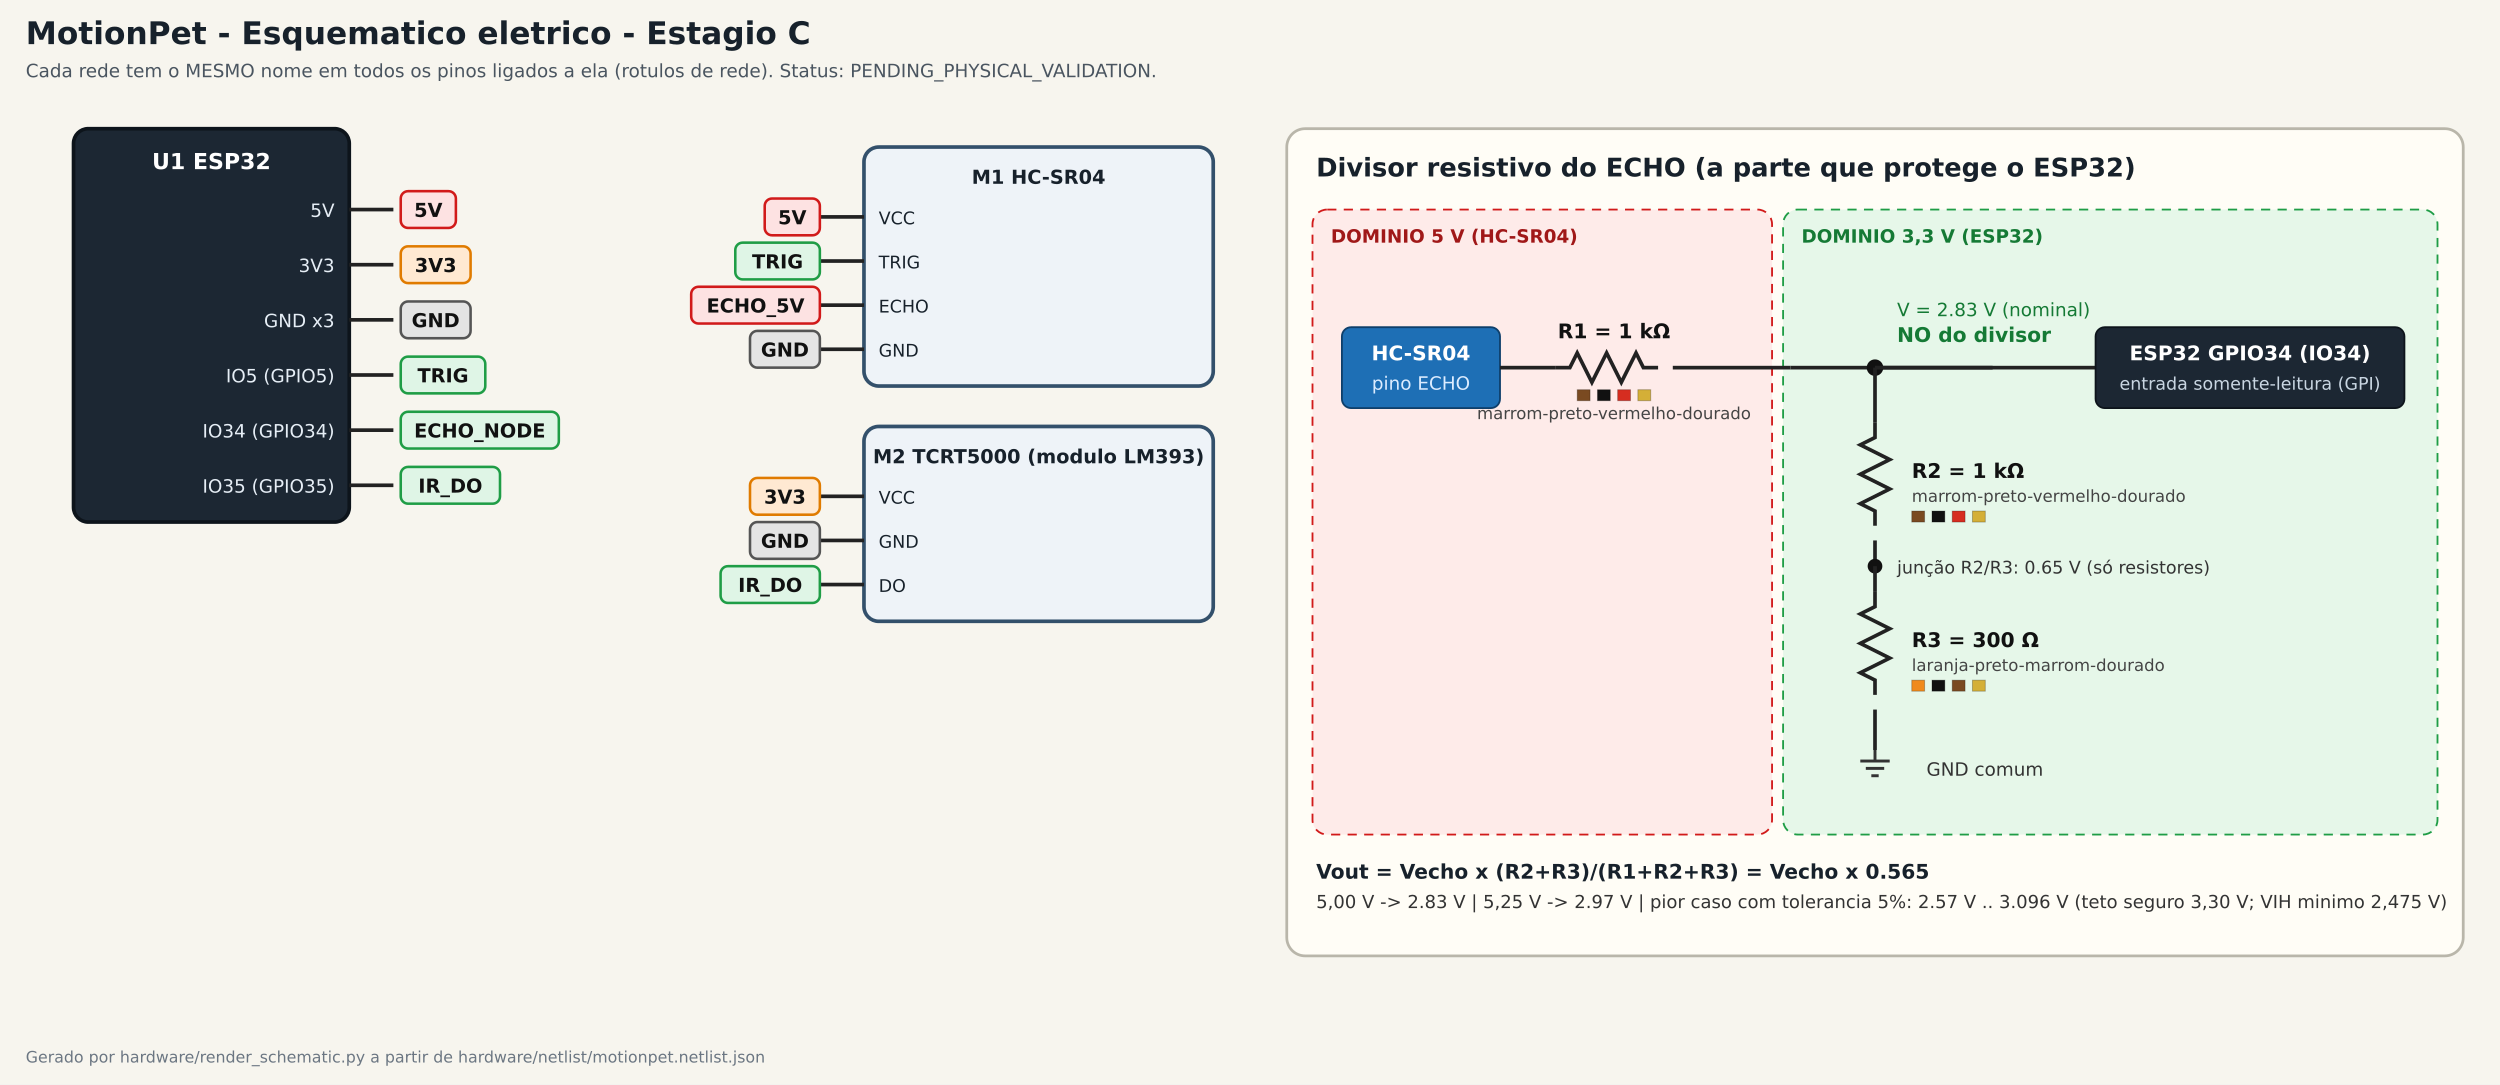
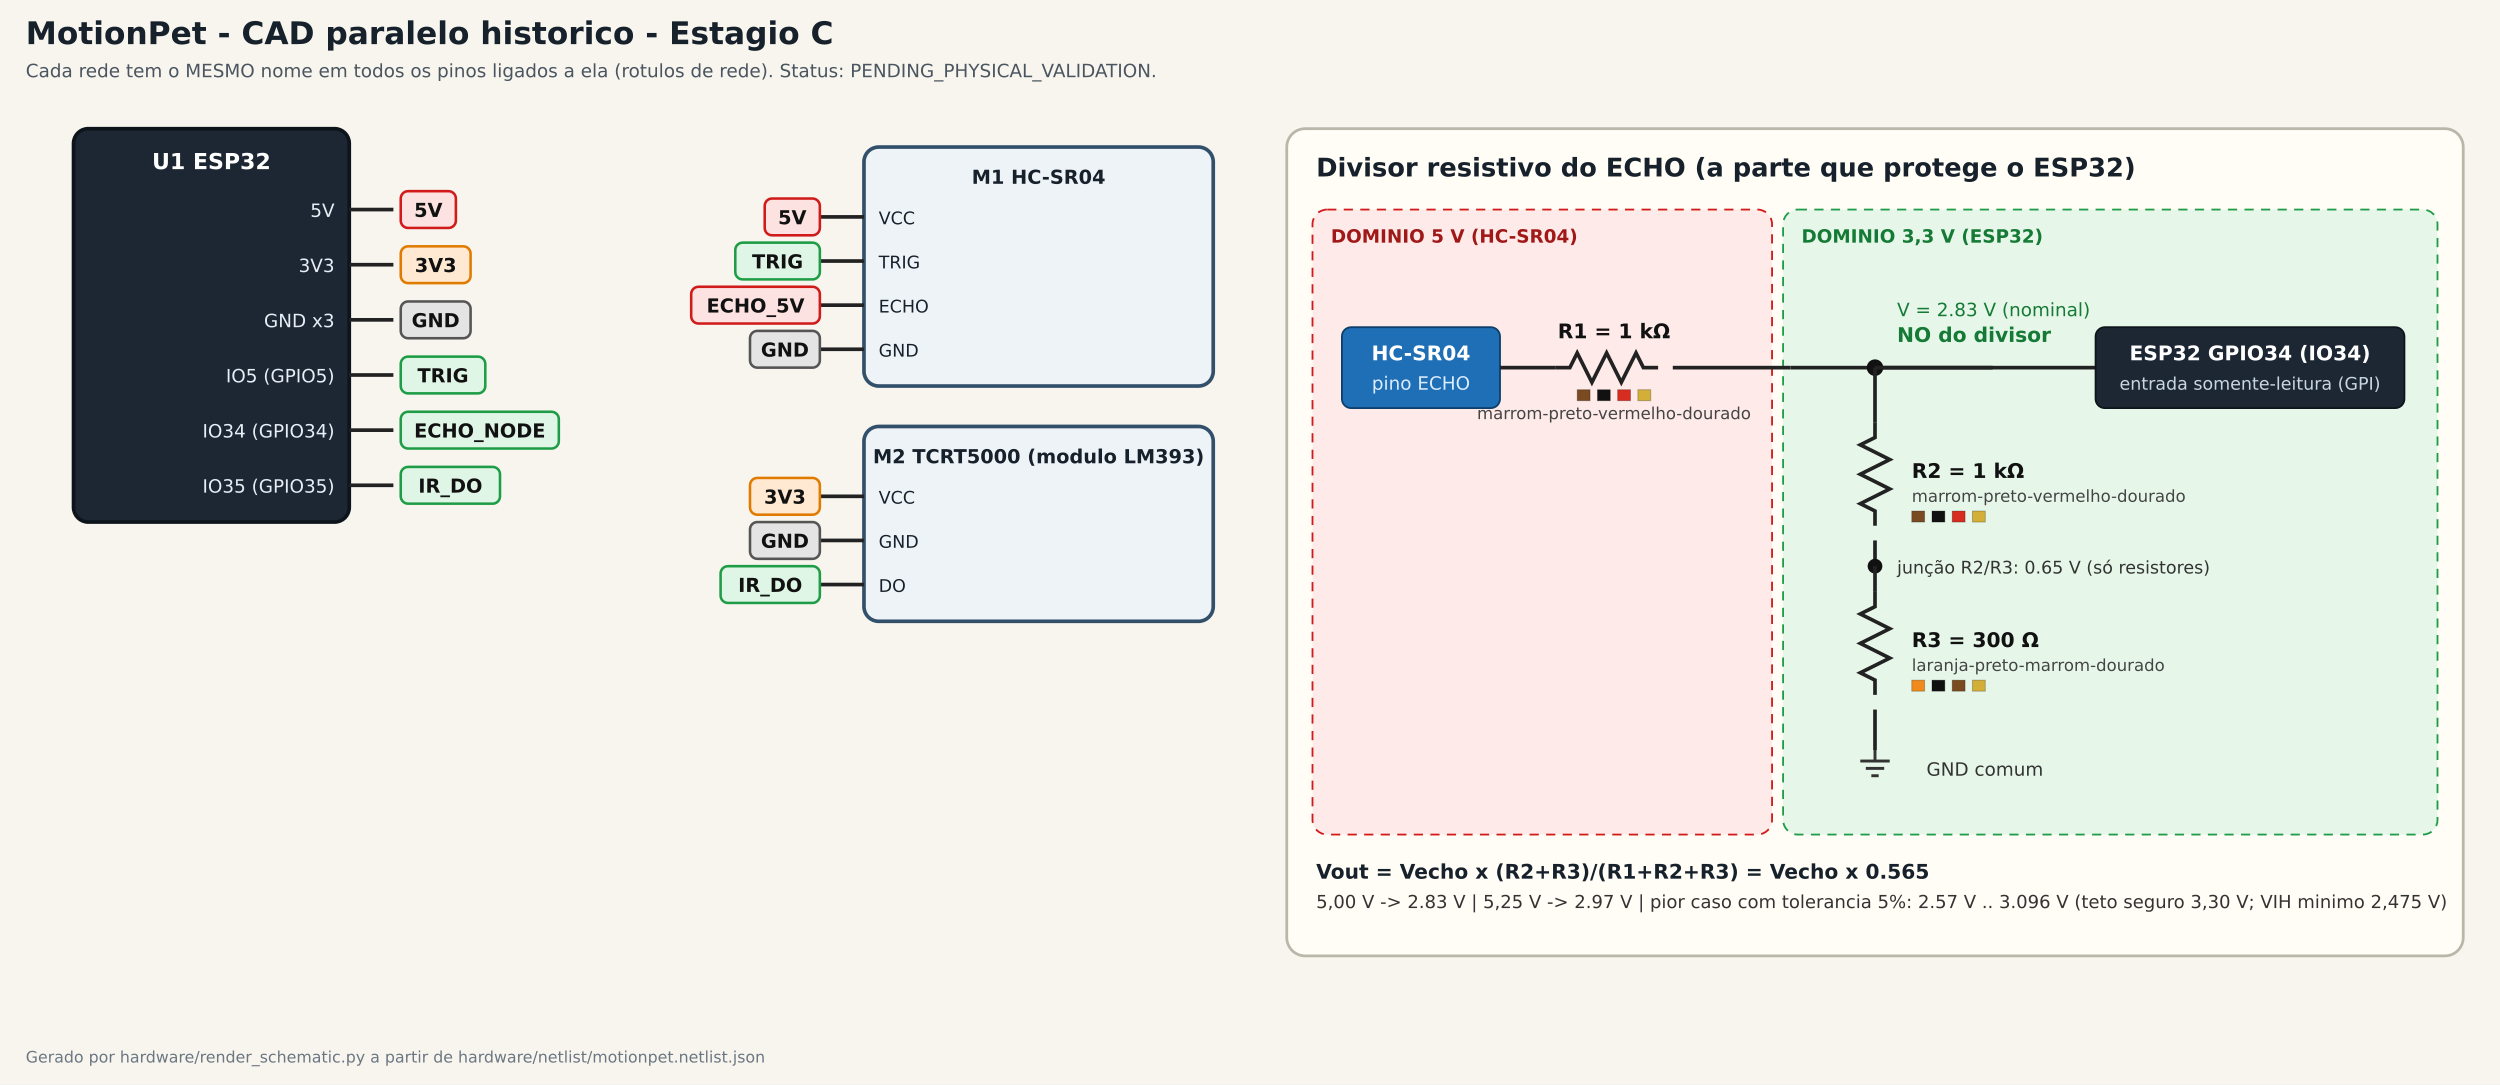
<svg xmlns="http://www.w3.org/2000/svg" viewBox="0 0 1360 590" width="1360" height="590" font-family="DejaVu Sans, Verdana, Arial, sans-serif">
  <rect width="100%" height="100%" fill="#f7f5ee" />
-   <text x="14.0" y="24.0" font-family="DejaVu Sans, Verdana, Arial, sans-serif" font-size="17" fill="#17212b" text-anchor="start" font-weight="bold">MotionPet - Esquematico eletrico - Estagio C</text>
+   <text x="14.0" y="24.0" font-family="DejaVu Sans, Verdana, Arial, sans-serif" font-size="17" fill="#17212b" text-anchor="start" font-weight="bold">MotionPet - CAD paralelo historico - Estagio C</text>
  <text x="14.0" y="42.0" font-family="DejaVu Sans, Verdana, Arial, sans-serif" font-size="10" fill="#4a5560" text-anchor="start" font-weight="normal">Cada rede tem o MESMO nome em todos os pinos ligados a ela (rotulos de rede). Status: PENDING_PHYSICAL_VALIDATION.</text>
  <rect x="40" y="70" width="150" height="214" rx="8" fill="#1c2733" stroke="#0d141b" stroke-width="2" />
  <text x="115.0" y="92.0" font-family="DejaVu Sans, Verdana, Arial, sans-serif" font-size="12" fill="#fff" text-anchor="middle" font-weight="bold">U1  ESP32</text>
  <path d="M190,114 h24" stroke="#222" stroke-width="2" />
  <text x="182.0" y="118.0" font-family="DejaVu Sans, Verdana, Arial, sans-serif" font-size="10" fill="#e6eef6" text-anchor="end" font-weight="normal">5V</text>
  <g>
    <rect x="218" y="104" width="30" height="20" rx="4" fill="#fde2e2" stroke="#d11a1a" stroke-width="1.4" />
    <text x="233.0" y="118.0" font-family="DejaVu Sans, Verdana, Arial, sans-serif" font-size="10.5" fill="#111" text-anchor="middle" font-weight="bold">5V</text>
  </g>
  <path d="M190,144 h24" stroke="#222" stroke-width="2" />
  <text x="182.0" y="148.0" font-family="DejaVu Sans, Verdana, Arial, sans-serif" font-size="10" fill="#e6eef6" text-anchor="end" font-weight="normal">3V3</text>
  <g>
    <rect x="218" y="134" width="38" height="20" rx="4" fill="#ffe9d2" stroke="#e07b00" stroke-width="1.4" />
    <text x="237.0" y="148.0" font-family="DejaVu Sans, Verdana, Arial, sans-serif" font-size="10.5" fill="#111" text-anchor="middle" font-weight="bold">3V3</text>
  </g>
  <path d="M190,174 h24" stroke="#222" stroke-width="2" />
  <text x="182.0" y="178.0" font-family="DejaVu Sans, Verdana, Arial, sans-serif" font-size="10" fill="#e6eef6" text-anchor="end" font-weight="normal">GND x3</text>
  <g>
    <rect x="218" y="164" width="38" height="20" rx="4" fill="#e4e4e4" stroke="#555" stroke-width="1.4" />
    <text x="237.0" y="178.0" font-family="DejaVu Sans, Verdana, Arial, sans-serif" font-size="10.5" fill="#111" text-anchor="middle" font-weight="bold">GND</text>
  </g>
  <path d="M190,204 h24" stroke="#222" stroke-width="2" />
  <text x="182.0" y="208.0" font-family="DejaVu Sans, Verdana, Arial, sans-serif" font-size="10" fill="#e6eef6" text-anchor="end" font-weight="normal">IO5 (GPIO5)</text>
  <g>
    <rect x="218" y="194" width="46" height="20" rx="4" fill="#dff5e6" stroke="#1f9d46" stroke-width="1.4" />
    <text x="241.0" y="208.0" font-family="DejaVu Sans, Verdana, Arial, sans-serif" font-size="10.5" fill="#111" text-anchor="middle" font-weight="bold">TRIG</text>
  </g>
  <path d="M190,234 h24" stroke="#222" stroke-width="2" />
  <text x="182.0" y="238.0" font-family="DejaVu Sans, Verdana, Arial, sans-serif" font-size="10" fill="#e6eef6" text-anchor="end" font-weight="normal">IO34 (GPIO34)</text>
  <g>
    <rect x="218" y="224" width="86" height="20" rx="4" fill="#dff5e6" stroke="#1f9d46" stroke-width="1.4" />
    <text x="261.0" y="238.0" font-family="DejaVu Sans, Verdana, Arial, sans-serif" font-size="10.5" fill="#111" text-anchor="middle" font-weight="bold">ECHO_NODE</text>
  </g>
  <path d="M190,264 h24" stroke="#222" stroke-width="2" />
  <text x="182.0" y="268.0" font-family="DejaVu Sans, Verdana, Arial, sans-serif" font-size="10" fill="#e6eef6" text-anchor="end" font-weight="normal">IO35 (GPIO35)</text>
  <g>
    <rect x="218" y="254" width="54" height="20" rx="4" fill="#dff5e6" stroke="#1f9d46" stroke-width="1.4" />
    <text x="245.0" y="268.0" font-family="DejaVu Sans, Verdana, Arial, sans-serif" font-size="10.5" fill="#111" text-anchor="middle" font-weight="bold">IR_DO</text>
  </g>
  <rect x="470" y="80" width="190" height="130" rx="8" fill="#eef3f8" stroke="#33506b" stroke-width="2" />
  <text x="565.0" y="100.0" font-family="DejaVu Sans, Verdana, Arial, sans-serif" font-size="10.5" fill="#17212b" text-anchor="middle" font-weight="bold">M1  HC-SR04</text>
  <path d="M470,118 h-24" stroke="#222" stroke-width="2" />
  <text x="478.0" y="122.0" font-family="DejaVu Sans, Verdana, Arial, sans-serif" font-size="9.5" fill="#17212b" text-anchor="start" font-weight="normal">VCC</text>
  <g>
    <rect x="416" y="108" width="30" height="20" rx="4" fill="#fde2e2" stroke="#d11a1a" stroke-width="1.4" />
    <text x="431.0" y="122.0" font-family="DejaVu Sans, Verdana, Arial, sans-serif" font-size="10.5" fill="#111" text-anchor="middle" font-weight="bold">5V</text>
  </g>
  <path d="M470,142 h-24" stroke="#222" stroke-width="2" />
  <text x="478.0" y="146.0" font-family="DejaVu Sans, Verdana, Arial, sans-serif" font-size="9.5" fill="#17212b" text-anchor="start" font-weight="normal">TRIG</text>
  <g>
    <rect x="400" y="132" width="46" height="20" rx="4" fill="#dff5e6" stroke="#1f9d46" stroke-width="1.4" />
    <text x="423.0" y="146.0" font-family="DejaVu Sans, Verdana, Arial, sans-serif" font-size="10.5" fill="#111" text-anchor="middle" font-weight="bold">TRIG</text>
  </g>
  <path d="M470,166 h-24" stroke="#222" stroke-width="2" />
  <text x="478.0" y="170.0" font-family="DejaVu Sans, Verdana, Arial, sans-serif" font-size="9.5" fill="#17212b" text-anchor="start" font-weight="normal">ECHO</text>
  <g>
    <rect x="376" y="156" width="70" height="20" rx="4" fill="#fde2e2" stroke="#d11a1a" stroke-width="1.4" />
    <text x="411.0" y="170.0" font-family="DejaVu Sans, Verdana, Arial, sans-serif" font-size="10.5" fill="#111" text-anchor="middle" font-weight="bold">ECHO_5V</text>
  </g>
  <path d="M470,190 h-24" stroke="#222" stroke-width="2" />
  <text x="478.0" y="194.0" font-family="DejaVu Sans, Verdana, Arial, sans-serif" font-size="9.5" fill="#17212b" text-anchor="start" font-weight="normal">GND</text>
  <g>
    <rect x="408" y="180" width="38" height="20" rx="4" fill="#e4e4e4" stroke="#555" stroke-width="1.4" />
    <text x="427.0" y="194.0" font-family="DejaVu Sans, Verdana, Arial, sans-serif" font-size="10.5" fill="#111" text-anchor="middle" font-weight="bold">GND</text>
  </g>
  <rect x="470" y="232" width="190" height="106" rx="8" fill="#eef3f8" stroke="#33506b" stroke-width="2" />
  <text x="565.0" y="252.0" font-family="DejaVu Sans, Verdana, Arial, sans-serif" font-size="10.5" fill="#17212b" text-anchor="middle" font-weight="bold">M2  TCRT5000 (modulo LM393)</text>
  <path d="M470,270 h-24" stroke="#222" stroke-width="2" />
  <text x="478.0" y="274.0" font-family="DejaVu Sans, Verdana, Arial, sans-serif" font-size="9.5" fill="#17212b" text-anchor="start" font-weight="normal">VCC</text>
  <g>
    <rect x="408" y="260" width="38" height="20" rx="4" fill="#ffe9d2" stroke="#e07b00" stroke-width="1.4" />
    <text x="427.0" y="274.0" font-family="DejaVu Sans, Verdana, Arial, sans-serif" font-size="10.5" fill="#111" text-anchor="middle" font-weight="bold">3V3</text>
  </g>
  <path d="M470,294 h-24" stroke="#222" stroke-width="2" />
  <text x="478.0" y="298.0" font-family="DejaVu Sans, Verdana, Arial, sans-serif" font-size="9.5" fill="#17212b" text-anchor="start" font-weight="normal">GND</text>
  <g>
    <rect x="408" y="284" width="38" height="20" rx="4" fill="#e4e4e4" stroke="#555" stroke-width="1.4" />
    <text x="427.0" y="298.0" font-family="DejaVu Sans, Verdana, Arial, sans-serif" font-size="10.5" fill="#111" text-anchor="middle" font-weight="bold">GND</text>
  </g>
  <path d="M470,318 h-24" stroke="#222" stroke-width="2" />
  <text x="478.0" y="322.0" font-family="DejaVu Sans, Verdana, Arial, sans-serif" font-size="9.5" fill="#17212b" text-anchor="start" font-weight="normal">DO</text>
  <g>
    <rect x="392" y="308" width="54" height="20" rx="4" fill="#dff5e6" stroke="#1f9d46" stroke-width="1.4" />
    <text x="419.0" y="322.0" font-family="DejaVu Sans, Verdana, Arial, sans-serif" font-size="10.5" fill="#111" text-anchor="middle" font-weight="bold">IR_DO</text>
  </g>
  <g transform="translate(700 70)">
    <rect x="0" y="0" width="640" height="450" rx="10" fill="#fffdf6" stroke="#b9b6aa" stroke-width="1.5" />
    <text x="16.0" y="26.0" font-family="DejaVu Sans, Verdana, Arial, sans-serif" font-size="14" fill="#17212b" text-anchor="start" font-weight="bold">Divisor resistivo do ECHO (a parte que protege o ESP32)</text>
    <rect x="14" y="44" width="250" height="340" rx="8" fill="#fde2e2" fill-opacity="0.65" stroke="#d11a1a" stroke-dasharray="5 4" />
    <text x="24.0" y="62.0" font-family="DejaVu Sans, Verdana, Arial, sans-serif" font-size="10" fill="#a01818" text-anchor="start" font-weight="bold">DOMINIO 5 V (HC-SR04)</text>
    <rect x="270" y="44" width="356" height="340" rx="8" fill="#dff5e6" fill-opacity="0.8" stroke="#1f9d46" stroke-dasharray="5 4" />
    <text x="280.0" y="62.0" font-family="DejaVu Sans, Verdana, Arial, sans-serif" font-size="10" fill="#157a35" text-anchor="start" font-weight="bold">DOMINIO 3,3 V (ESP32)</text>
    <rect x="30" y="108" width="86" height="44" rx="5" fill="#1e6fb5" stroke="#0e3f6b" />
    <text x="73.0" y="126.0" font-family="DejaVu Sans, Verdana, Arial, sans-serif" font-size="11" fill="#fff" text-anchor="middle" font-weight="bold">HC-SR04</text>
    <text x="73.0" y="142.0" font-family="DejaVu Sans, Verdana, Arial, sans-serif" font-size="10" fill="#dcecff" text-anchor="middle" font-weight="normal">pino ECHO</text>
    <path d="M116,130 h30" stroke="#222" stroke-width="2" />
    <path d="M146,130 h8 l4,-8 l8,16 l8,-16 l8,16 l8,-16 l4,8 h8" fill="none" stroke="#222" stroke-width="2" />
    <text x="178.0" y="114.0" font-family="DejaVu Sans, Verdana, Arial, sans-serif" font-size="11" fill="#111" text-anchor="middle" font-weight="bold">R1 = 1 kΩ</text>
    <text x="178.0" y="158.0" font-family="DejaVu Sans, Verdana, Arial, sans-serif" font-size="9" fill="#444" text-anchor="middle" font-weight="normal">marrom-preto-vermelho-dourado</text>
    <rect x="158" y="142" width="7" height="6" fill="#7a4a21" stroke="#0004" stroke-width="0.5" />
    <rect x="169" y="142" width="7" height="6" fill="#111" stroke="#0004" stroke-width="0.5" />
    <rect x="180" y="142" width="7" height="6" fill="#d62d20" stroke="#0004" stroke-width="0.5" />
    <rect x="191" y="142" width="7" height="6" fill="#d4af37" stroke="#0004" stroke-width="0.5" />
    <path d="M210,130 h64 " stroke="#222" stroke-width="2" />
    <path d="M274,130 h110" stroke="#222" stroke-width="2" />
    <circle cx="320" cy="130" r="4.5" fill="#111" />
    <text x="332.0" y="116.0" font-family="DejaVu Sans, Verdana, Arial, sans-serif" font-size="11" fill="#157a35" text-anchor="start" font-weight="bold">NO do divisor</text>
    <text x="332.0" y="102.0" font-family="DejaVu Sans, Verdana, Arial, sans-serif" font-size="10" fill="#157a35" text-anchor="start" font-weight="normal">V = 2.83 V (nominal)</text>
    <path d="M320,130 h120" stroke="#222" stroke-width="2" />
    <rect x="440" y="108" width="168" height="44" rx="5" fill="#1c2733" stroke="#0d141b" />
    <text x="524.0" y="126.0" font-family="DejaVu Sans, Verdana, Arial, sans-serif" font-size="11" fill="#fff" text-anchor="middle" font-weight="bold">ESP32  GPIO34 (IO34)</text>
    <text x="524.0" y="142.0" font-family="DejaVu Sans, Verdana, Arial, sans-serif" font-size="9.5" fill="#c9d6e2" text-anchor="middle" font-weight="normal">entrada somente-leitura (GPI)</text>
    <path d="M320,130 v30" stroke="#222" stroke-width="2" />
    <path d="M320,160 v8 l-8,4 l16,8 l-16,8 l16,8 l-16,8 l8,4 v8" fill="none" stroke="#222" stroke-width="2" />
    <text x="340.0" y="190.0" font-family="DejaVu Sans, Verdana, Arial, sans-serif" font-size="11" fill="#111" text-anchor="start" font-weight="bold">R2 = 1 kΩ</text>
    <text x="340.0" y="203.0" font-family="DejaVu Sans, Verdana, Arial, sans-serif" font-size="9" fill="#444" text-anchor="start" font-weight="normal">marrom-preto-vermelho-dourado</text>
    <rect x="340" y="208.0" width="7" height="6" fill="#7a4a21" stroke="#0004" stroke-width="0.5" />
    <rect x="351" y="208.0" width="7" height="6" fill="#111" stroke="#0004" stroke-width="0.5" />
    <rect x="362" y="208.0" width="7" height="6" fill="#d62d20" stroke="#0004" stroke-width="0.5" />
    <rect x="373" y="208.0" width="7" height="6" fill="#d4af37" stroke="#0004" stroke-width="0.5" />
    <path d="M320,224 v14" stroke="#222" stroke-width="2" />
    <circle cx="320" cy="238" r="4" fill="#111" />
    <text x="332.0" y="242.0" font-family="DejaVu Sans, Verdana, Arial, sans-serif" font-size="9.5" fill="#333" text-anchor="start" font-weight="normal">junção R2/R3: 0.65 V (só resistores)</text>
    <path d="M320,238 v14" stroke="#222" stroke-width="2" />
    <path d="M320,252 v8 l-8,4 l16,8 l-16,8 l16,8 l-16,8 l8,4 v8" fill="none" stroke="#222" stroke-width="2" />
    <text x="340.0" y="282.0" font-family="DejaVu Sans, Verdana, Arial, sans-serif" font-size="11" fill="#111" text-anchor="start" font-weight="bold">R3 = 300 Ω</text>
    <text x="340.0" y="295.0" font-family="DejaVu Sans, Verdana, Arial, sans-serif" font-size="9" fill="#444" text-anchor="start" font-weight="normal">laranja-preto-marrom-dourado</text>
    <rect x="340" y="300.0" width="7" height="6" fill="#f08a1c" stroke="#0004" stroke-width="0.5" />
    <rect x="351" y="300.0" width="7" height="6" fill="#111" stroke="#0004" stroke-width="0.5" />
    <rect x="362" y="300.0" width="7" height="6" fill="#7a4a21" stroke="#0004" stroke-width="0.5" />
    <rect x="373" y="300.0" width="7" height="6" fill="#d4af37" stroke="#0004" stroke-width="0.5" />
    <path d="M320,316 v22" stroke="#222" stroke-width="2" />
    <path d="M320,338 v6 M312,344 h16 M315,348 h10 M318,352 h4" stroke="#333" stroke-width="1.6" fill="none" />
    <text x="348.0" y="352.0" font-family="DejaVu Sans, Verdana, Arial, sans-serif" font-size="10" fill="#333" text-anchor="start" font-weight="normal">GND comum</text>
    <text x="16.0" y="408.0" font-family="DejaVu Sans, Verdana, Arial, sans-serif" font-size="11" fill="#17212b" text-anchor="start" font-weight="bold">Vout = Vecho x (R2+R3)/(R1+R2+R3) = Vecho x 0.565</text>
    <text x="16.0" y="424.0" font-family="DejaVu Sans, Verdana, Arial, sans-serif" font-size="9.8" fill="#333" text-anchor="start" font-weight="normal">5,00 V -&gt; 2.83 V   |   5,25 V -&gt; 2.97 V   |   pior caso com tolerancia 5%: 2.57 V .. 3.096 V (teto seguro 3,30 V; VIH minimo 2,475 V)</text>
  </g>
  <text x="14.0" y="578.0" font-family="DejaVu Sans, Verdana, Arial, sans-serif" font-size="8.6" fill="#6b7682" text-anchor="start" font-weight="normal">Gerado por hardware/render_schematic.py a partir de hardware/netlist/motionpet.netlist.json</text>
</svg>
